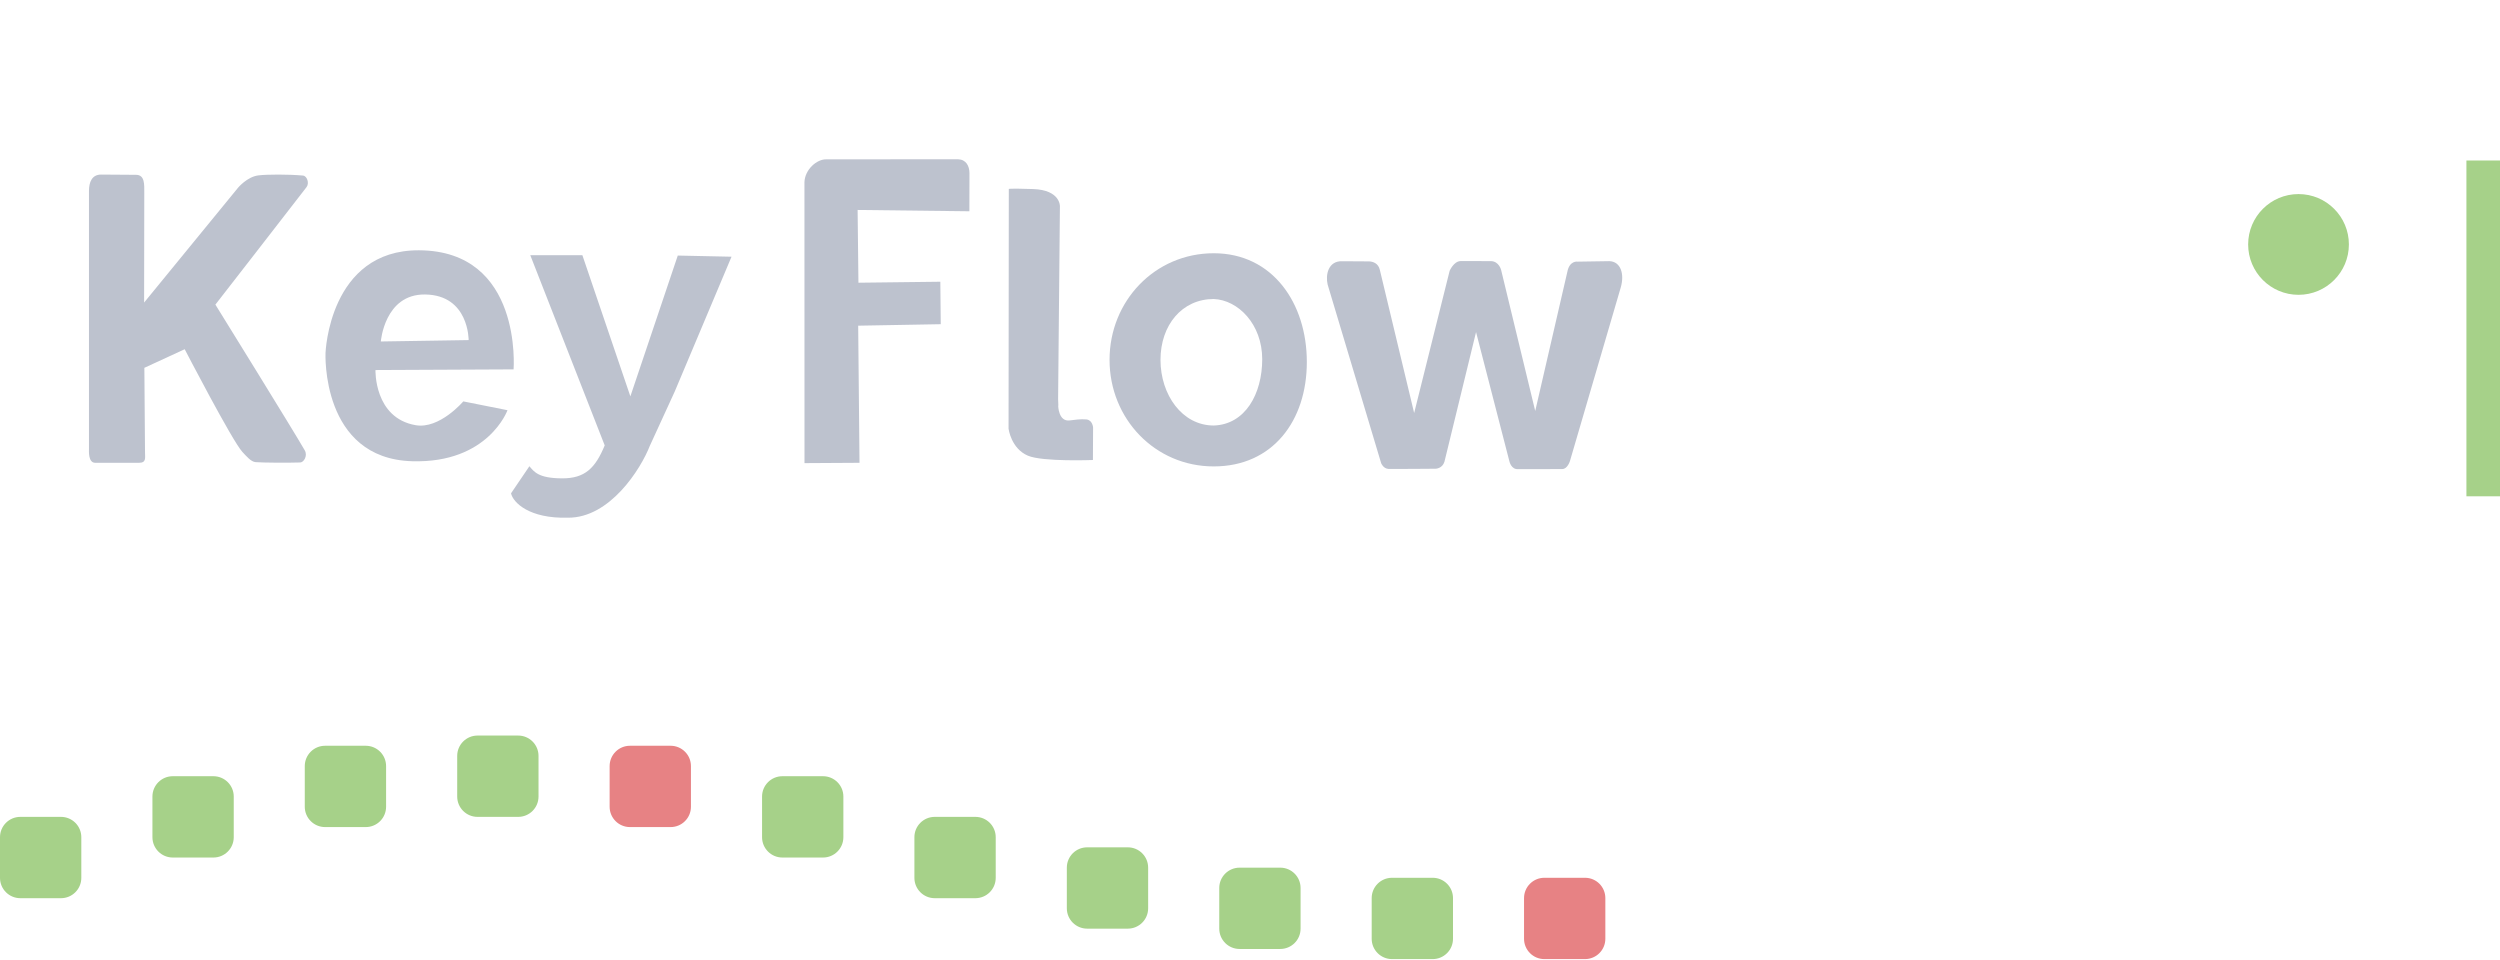
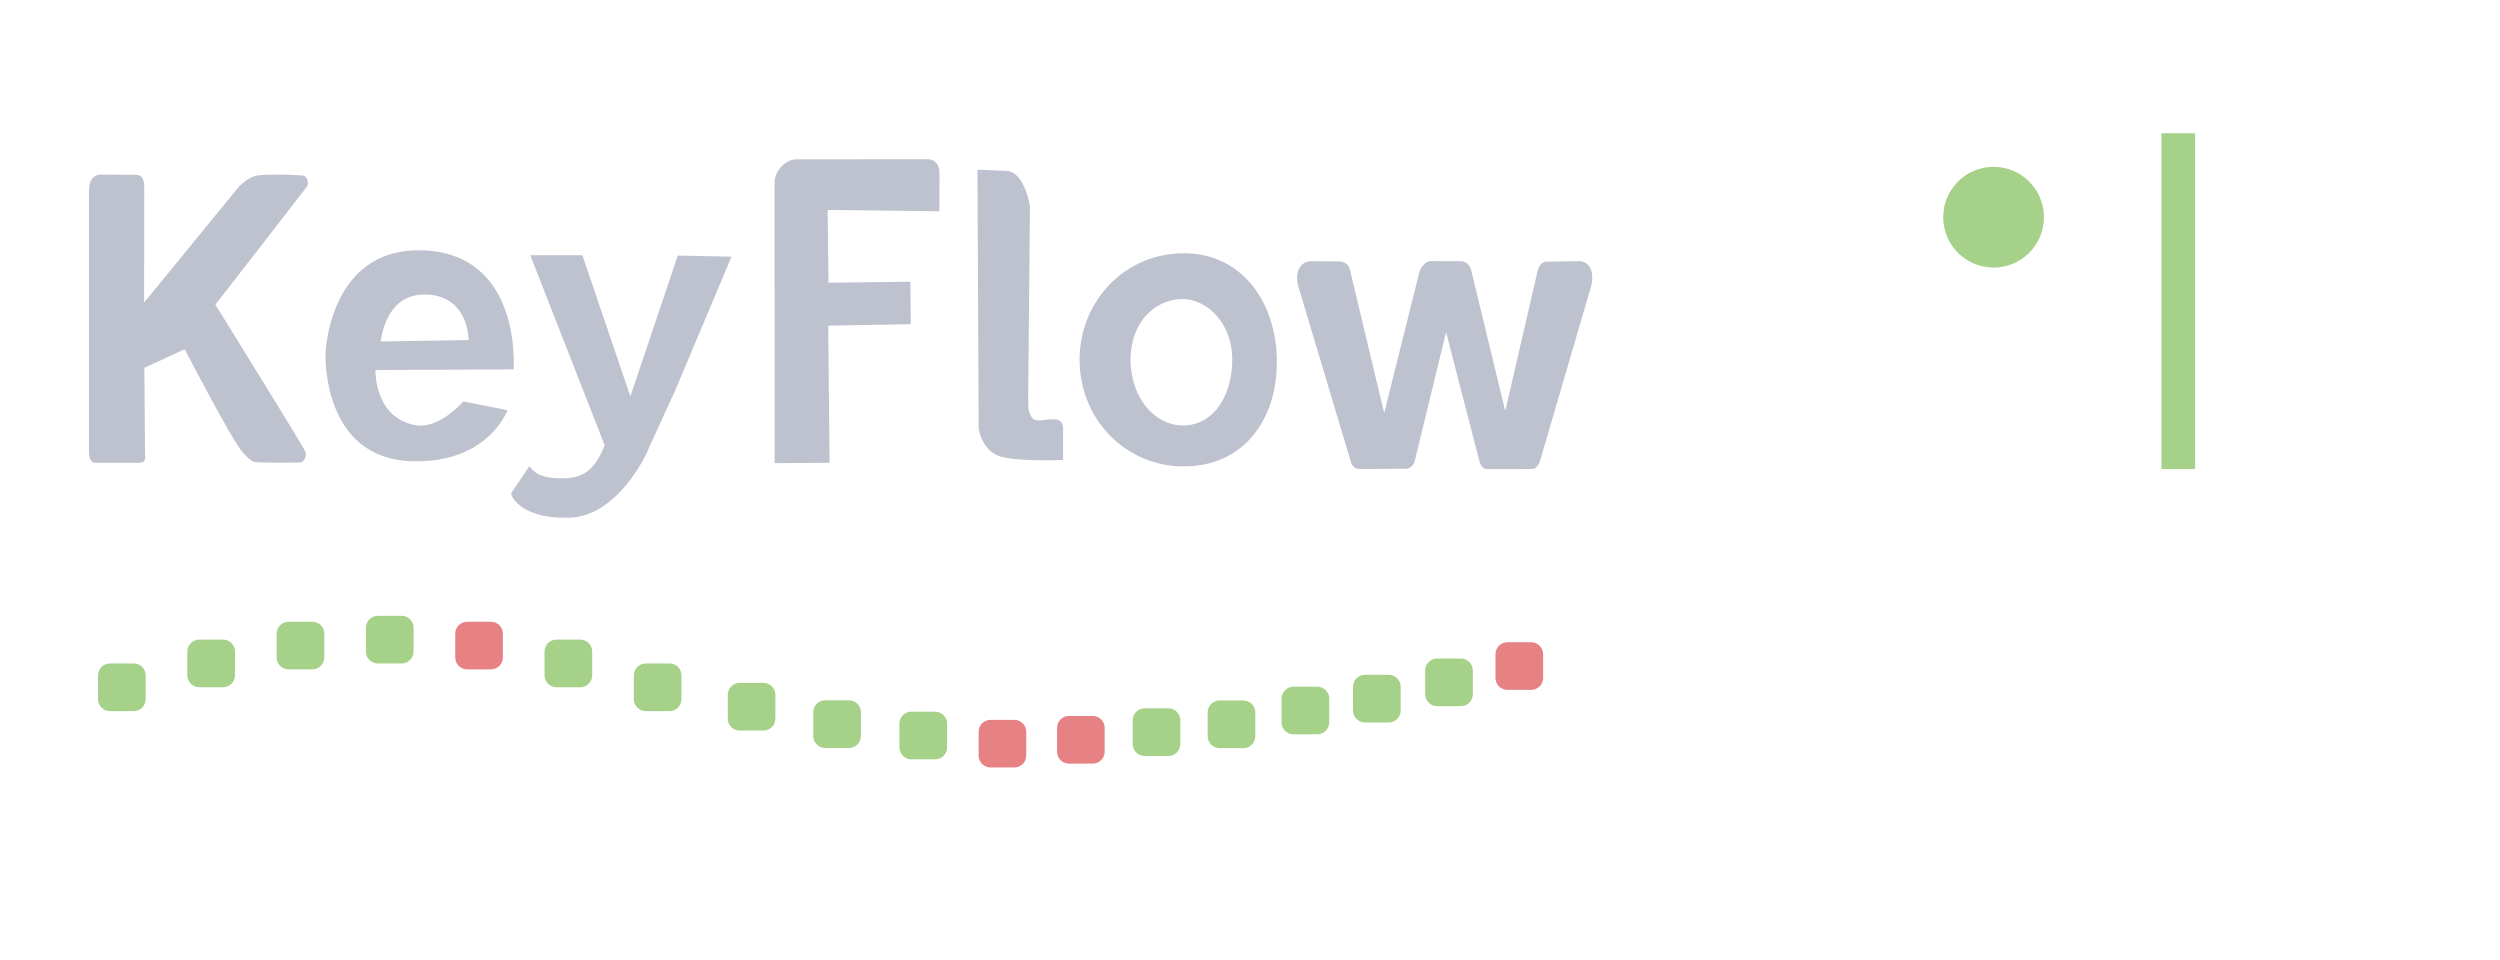
<svg xmlns="http://www.w3.org/2000/svg" width="30.375mm" height="11.653mm" viewBox="0 0 30.375 11.653" version="1.1" id="svg1" xml:space="preserve">
  <defs id="defs1">
    <rect x="-5.5" y="-10" width="128.25" height="34.25" id="rect2" />
  </defs>
  <path id="path3" style="fill:#bdc2ce;fill-opacity:1;stroke:none;stroke-width:0.265;stroke-linecap:round;stroke-linejoin:round" d="m 5.091,3.041 c -1.093,-0.005 -1.136,1.248 -1.136,1.248 0,0 -0.057,1.283 1.053,1.315 0.925,0.027 1.158,-0.62 1.158,-0.62 l -0.537,-0.107 c 0,0 -0.289,0.34 -0.579,0.289 -0.507,-0.088 -0.488,-0.67 -0.488,-0.67 l 1.678,-0.008 c 0,0 0.113,-1.441 -1.149,-1.447 z m 0.074,0.537 c 0.534,0.007 0.529,0.554 0.529,0.554 l -1.067,0.017 c 0,2e-7 0.045,-0.577 0.537,-0.571 z" />
-   <path style="fill:#bdc2ce;fill-opacity:1;stroke:none;stroke-width:0.261;stroke-linecap:round;stroke-linejoin:round" d="m 10.443,5.623 -0.016,-1.666 1.003,-0.018 -0.005,-0.516 -0.995,0.012 -0.01,-0.884 1.358,0.016 0.001,-0.465 C 11.778,2.015 11.737,1.938 11.64,1.935 L 10.041,1.936 C 9.924,1.932 9.778,2.061 9.774,2.215 l 6.165e-4,3.412" id="path5" />
-   <path style="fill:#bdc2ce;fill-opacity:1;stroke:none;stroke-width:0.265;stroke-linecap:round;stroke-linejoin:round" d="m 12.859,4.927 -0.003,-0.078 0.022,-2.343 c 0,0 0.007,-0.197 -0.324,-0.209 -0.311,-0.01 -0.297,-0.001 -0.297,-0.001 l -0.003,2.913 c 0,0 0.03,0.241 0.236,0.328 0.18,0.076 0.789,0.052 0.789,0.052 L 13.281,5.194 c 0,0 -0.006,-0.09 -0.081,-0.098 -0.067,-0.007 -0.155,0.006 -0.202,0.012 -0.138,0.019 -0.141,-0.178 -0.141,-0.178" id="path6" />
-   <path id="path7" style="fill:#bdc2ce;fill-opacity:1;stroke:none;stroke-width:0.265;stroke-linecap:round;stroke-linejoin:round" d="m 14.747,3.077 c -0.715,-3.6e-6 -1.266,0.58 -1.266,1.295 -4e-6,0.715 0.551,1.295 1.266,1.295 0.715,4.2e-6 1.131,-0.553 1.131,-1.269 4e-6,-0.715 -0.416,-1.321 -1.131,-1.321 z m 0,0.556 c 0.297,0.012 0.588,0.306 0.589,0.73 6.4e-5,0.425 -0.208,0.795 -0.589,0.807 -0.384,-1.608e-4 -0.647,-0.374 -0.647,-0.798 1.95e-4,-0.424 0.263,-0.739 0.647,-0.739 z" />
-   <path style="fill:#bdc2ce;fill-opacity:1;stroke:none;stroke-width:0.265;stroke-linecap:round;stroke-linejoin:round" d="m 16.131,3.458 c -0.028,-0.116 0.005,-0.292 0.181,-0.284 l 0.323,0.002 c 0.046,0.002 0.112,0.022 0.13,0.103 l 0.417,1.739 0.431,-1.727 c 0,0 0.049,-0.116 0.133,-0.119 l 0.367,5.187e-4 c 0.101,0.001 0.126,0.109 0.126,0.109 l 0.414,1.712 0.39,-1.69 C 19.07,3.162 19.168,3.179 19.168,3.179 l 0.386,-0.006 c 0.137,0.005 0.186,0.154 0.138,0.32 L 19.075,5.601 c 0,0 -0.029,0.098 -0.094,0.098 l -0.254,9.768e-4 -0.281,-1.49e-5 c -0.084,0.007 -0.106,-0.092 -0.106,-0.092 L 17.934,4.035 17.55,5.61 c -0.026,0.084 -0.107,0.085 -0.107,0.085 l -0.284,0.002 -0.288,6.568e-4 c -0.065,-0.004 -0.09,-0.07 -0.09,-0.07 z" id="path8" />
+   <path style="fill:#bdc2ce;fill-opacity:1;stroke:none;stroke-width:0.261;stroke-linecap:round;stroke-linejoin:round" d="m 10.079,5.623 -0.016,-1.666 1.003,-0.018 -0.005,-0.516 -0.995,0.012 -0.01,-0.884 1.358,0.016 0.001,-0.465 C 11.415,2.015 11.373,1.938 11.277,1.935 L 9.678,1.936 C 9.56,1.932 9.414,2.061 9.411,2.215 l 6.165e-4,3.412" id="path5" />
+   <path style="fill:#bdc2ce;fill-opacity:1;stroke:none;stroke-width:0.265;stroke-linecap:round;stroke-linejoin:round" d="m 12.495,4.927 -0.003,-0.078 0.022,-2.343 c 0,0 -0.063,-0.417 -0.282,-0.429 -0.31,-0.016 -0.356,-0.015 -0.356,-0.015 l 0.015,3.147 c 0,0 0.03,0.241 0.236,0.328 0.18,0.076 0.789,0.052 0.789,0.052 L 12.917,5.194 c 0,0 -0.006,-0.09 -0.081,-0.098 -0.067,-0.007 -0.155,0.006 -0.202,0.012 -0.138,0.019 -0.141,-0.178 -0.141,-0.178" id="path6" />
+   <path id="path7" style="fill:#bdc2ce;fill-opacity:1;stroke:none;stroke-width:0.265;stroke-linecap:round;stroke-linejoin:round" d="m 14.383,3.077 c -0.715,-3.6e-6 -1.266,0.58 -1.266,1.295 -4e-6,0.715 0.551,1.295 1.266,1.295 0.715,4.2e-6 1.131,-0.553 1.131,-1.269 4e-6,-0.715 -0.416,-1.321 -1.131,-1.321 z m 0,0.556 c 0.297,0.012 0.588,0.306 0.589,0.73 6.4e-5,0.425 -0.208,0.795 -0.589,0.807 -0.384,-1.608e-4 -0.647,-0.374 -0.647,-0.798 1.95e-4,-0.424 0.263,-0.739 0.647,-0.739 z" />
+   <path style="fill:#bdc2ce;fill-opacity:1;stroke:none;stroke-width:0.265;stroke-linecap:round;stroke-linejoin:round" d="m 15.768,3.458 c -0.028,-0.116 0.005,-0.292 0.181,-0.284 l 0.323,0.002 c 0.046,0.002 0.112,0.022 0.13,0.103 L 16.818,5.019 17.249,3.292 c 0,0 0.049,-0.116 0.133,-0.119 l 0.367,5.187e-4 c 0.101,0.001 0.126,0.109 0.126,0.109 l 0.414,1.712 0.39,-1.69 C 18.706,3.162 18.804,3.179 18.804,3.179 l 0.386,-0.006 c 0.137,0.005 0.186,0.154 0.138,0.32 L 18.711,5.601 c 0,0 -0.029,0.098 -0.094,0.098 l -0.254,9.768e-4 -0.281,-1.49e-5 c -0.084,0.007 -0.106,-0.092 -0.106,-0.092 L 17.57,4.035 17.187,5.61 c -0.026,0.084 -0.107,0.085 -0.107,0.085 l -0.284,0.002 -0.288,6.568e-4 c -0.065,-0.004 -0.09,-0.07 -0.09,-0.07 z" id="path8" />
  <path id="rect1" style="fill:#bdc2ce;fill-opacity:1;stroke-width:0.049;stroke-linecap:round;stroke-linejoin:round" d="M 2.893,2.28 1.751,3.676 1.753,2.346 C 1.753,2.242 1.761,2.124 1.652,2.124 l -0.422,-0.003 c -0.115,-7.947e-4 -0.149,0.095 -0.149,0.199 v 3.129 c 0,0.032 -0.011,0.174 0.076,0.174 h 0.532 c 0.091,0 0.073,-0.061 0.073,-0.127 l -0.008,-1.027 0.49,-0.226 c 0,0 0.579,1.117 0.701,1.248 0.045,0.048 0.103,0.119 0.16,0.124 0.09,0.007 0.391,0.009 0.543,0.004 0.042,-0.001 0.093,-0.08 0.055,-0.147 -0.133,-0.233 -1.086,-1.771 -1.086,-1.771 0,0 0.949,-1.221 1.107,-1.427 0.038,-0.049 0.006,-0.137 -0.043,-0.141 C 3.502,2.117 3.242,2.118 3.139,2.131 3.003,2.148 2.893,2.28 2.893,2.28 Z" />
  <path id="path18" style="fill:#bdc2ce;fill-opacity:1;stroke-width:0.138" d="m 6.443,3.101 0.904,2.31 2.751e-4,5.135e-4 C 7.234,5.685 7.109,5.815 6.825,5.812 6.539,5.81 6.49,5.731 6.432,5.665 L 6.209,5.994 c 0.025,0.111 0.219,0.309 0.692,0.296 0.508,0.004 0.885,-0.59 0.996,-0.877 l 0.002,-0.004 L 8.198,4.757 8.888,3.119 8.235,3.105 7.659,4.816 7.076,3.101 Z" />
  <g id="layer6" transform="translate(136.298,-230.734)">
-     <circle cx="-108.371" cy="233.704" r="0.612" fill="#40a02b" id="circle15-6-9-0-4" style="fill:#a6d189;fill-opacity:1;stroke-width:0.204" />
-     <rect x="-106.331" y="232.684" width="0.408" height="4.08" fill="#40a02b" id="rect15-1-9-0-0" style="fill:#a6d189;fill-opacity:1;stroke-width:0.204">
+     <circle cx="-112.076" cy="233.373" r="0.612" fill="#40a02b" id="circle15-6-9-0-4" style="fill:#a6d189;fill-opacity:1;stroke-width:0.204" />
+     <rect x="-110.036" y="232.353" width="0.408" height="4.08" fill="#40a02b" id="rect15-1-9-0-0" style="fill:#a6d189;fill-opacity:1;stroke-width:0.204">
      <animate attributeName="opacity" values="1;0;1" dur="1.2s" repeatCount="indefinite" />
    </rect>
-     <rect x="-136.298" y="240.659" width="0.988" height="0.988" rx="0.247" fill="#6c6f85" opacity="0.4" id="rect4-29-4-47-7-2" style="opacity:1;fill:#a6d189;fill-opacity:1;stroke-width:0.123" />
-     <rect x="-134.446" y="240.165" width="0.988" height="0.988" rx="0.247" fill="#6c6f85" opacity="0.3" id="rect5-96-0-9-8-6" style="opacity:1;fill:#a6d189;fill-opacity:1;stroke-width:0.123" />
-     <rect x="-132.595" y="239.795" width="0.988" height="0.988" rx="0.247" fill="#6c6f85" opacity="0.4" id="rect6-0-9-3-2-0" style="opacity:1;fill:#a6d189;fill-opacity:1;stroke-width:0.123" />
-     <rect x="-130.743" y="239.671" width="0.988" height="0.988" rx="0.247" fill="#6c6f85" opacity="0.3" id="rect7-27-1-9-5-6" style="opacity:1;fill:#a6d189;fill-opacity:1;stroke-width:0.123" />
-     <rect x="-128.891" y="239.795" width="0.988" height="0.988" rx="0.247" fill="#6c6f85" opacity="0.4" id="rect8-6-9-2-3-6" style="opacity:1;fill:#e78284;fill-opacity:1;stroke-width:0.123" />
-     <rect x="-127.039" y="240.165" width="0.988" height="0.988" rx="0.247" fill="#6c6f85" opacity="0.3" id="rect9-1-6-8-4-4" style="opacity:1;fill:#a6d189;fill-opacity:1;stroke-width:0.123" />
-     <rect x="-125.188" y="240.659" width="0.988" height="0.988" rx="0.247" fill="#6c6f85" opacity="0.4" id="rect10-3-2-3-9-6" style="opacity:1;fill:#a6d189;fill-opacity:1;stroke-width:0.123" />
-     <rect x="-123.336" y="241.029" width="0.988" height="0.988" rx="0.247" fill="#6c6f85" opacity="0.3" id="rect11-2-5-01-0-2" style="opacity:1;fill:#a6d189;fill-opacity:1;stroke-width:0.123" />
-     <rect x="-121.484" y="241.276" width="0.988" height="0.988" rx="0.247" fill="#6c6f85" opacity="0.4" id="rect12-1-4-78-2-8" style="opacity:1;fill:#a6d189;fill-opacity:1;stroke-width:0.123" />
-     <rect x="-119.632" y="241.399" width="0.988" height="0.988" rx="0.247" fill="#6c6f85" opacity="0.3" id="rect13-5-4-91-0-9" style="opacity:1;fill:#a6d189;fill-opacity:1;stroke-width:0.123" />
-     <rect x="-117.781" y="241.399" width="0.988" height="0.988" rx="0.247" fill="#6c6f85" opacity="0.4" id="rect14-9-9-5-1-6" style="opacity:1;fill:#e78284;fill-opacity:1;stroke-width:0.123" />
+     <rect x="-135.107" y="238.795" width="0.579" height="0.579" rx="0.145" fill="#6c6f85" opacity="0.4" id="rect4-29-4-47-7-2" style="opacity:1;fill:#a6d189;fill-opacity:1;stroke-width:0.072" />
+     <rect x="-134.022" y="238.505" width="0.579" height="0.579" rx="0.145" fill="#6c6f85" opacity="0.3" id="rect5-96-0-9-8-6" style="opacity:1;fill:#a6d189;fill-opacity:1;stroke-width:0.072" />
+     <rect x="-132.937" y="238.288" width="0.579" height="0.579" rx="0.145" fill="#6c6f85" opacity="0.4" id="rect6-0-9-3-2-0" style="opacity:1;fill:#a6d189;fill-opacity:1;stroke-width:0.072" />
+     <rect x="-131.852" y="238.216" width="0.579" height="0.579" rx="0.145" fill="#6c6f85" opacity="0.3" id="rect7-27-1-9-5-6" style="opacity:1;fill:#a6d189;fill-opacity:1;stroke-width:0.072" />
+     <rect x="-130.767" y="238.288" width="0.579" height="0.579" rx="0.145" fill="#6c6f85" opacity="0.4" id="rect8-6-9-2-3-6" style="opacity:1;fill:#e78284;fill-opacity:1;stroke-width:0.072" />
+     <rect x="-129.682" y="238.505" width="0.579" height="0.579" rx="0.145" fill="#6c6f85" opacity="0.3" id="rect9-1-6-8-4-4" style="opacity:1;fill:#a6d189;fill-opacity:1;stroke-width:0.072" />
+     <rect x="-128.597" y="238.795" width="0.579" height="0.579" rx="0.145" fill="#6c6f85" opacity="0.4" id="rect10-3-2-3-9-6" style="opacity:1;fill:#a6d189;fill-opacity:1;stroke-width:0.072" />
+     <rect x="-127.456" y="239.031" width="0.579" height="0.579" rx="0.145" fill="#6c6f85" opacity="0.3" id="rect11-2-5-01-0-2" style="opacity:1;fill:#a6d189;fill-opacity:1;stroke-width:0.072" />
+     <rect x="-126.417" y="239.243" width="0.579" height="0.579" rx="0.145" fill="#6c6f85" opacity="0.4" id="rect12-1-4-78-2-8" style="opacity:1;fill:#a6d189;fill-opacity:1;stroke-width:0.072" />
+     <rect x="-125.37" y="239.381" width="0.579" height="0.579" rx="0.145" fill="#6c6f85" opacity="0.3" id="rect13-5-4-91-0-9" style="opacity:1;fill:#a6d189;fill-opacity:1;stroke-width:0.072" />
+     <rect x="-124.408" y="239.48" width="0.579" height="0.579" rx="0.145" fill="#6c6f85" opacity="0.4" id="rect14-9-9-5-1-6" style="opacity:1;fill:#e78284;fill-opacity:1;stroke-width:0.072" />
+     <rect x="-123.455" y="239.433" width="0.579" height="0.579" rx="0.145" fill="#6c6f85" opacity="0.4" id="rect8-6-9-2-3-6-3" style="opacity:1;fill:#e78284;fill-opacity:1;stroke-width:0.072" />
+     <rect x="-122.536" y="239.34" width="0.579" height="0.579" rx="0.145" fill="#6c6f85" opacity="0.3" id="rect9-1-6-8-4-4-5" style="opacity:1;fill:#a6d189;fill-opacity:1;stroke-width:0.072" />
+     <rect x="-121.625" y="239.245" width="0.579" height="0.579" rx="0.145" fill="#6c6f85" opacity="0.4" id="rect10-3-2-3-9-6-6" style="opacity:1;fill:#a6d189;fill-opacity:1;stroke-width:0.072" />
+     <rect x="-120.727" y="239.077" width="0.579" height="0.579" rx="0.145" fill="#6c6f85" opacity="0.3" id="rect11-2-5-01-0-2-2" style="opacity:1;fill:#a6d189;fill-opacity:1;stroke-width:0.072" />
+     <rect x="-119.859" y="238.933" width="0.579" height="0.579" rx="0.145" fill="#6c6f85" opacity="0.4" id="rect12-1-4-78-2-8-9" style="opacity:1;fill:#a6d189;fill-opacity:1;stroke-width:0.072" />
+     <rect x="-118.982" y="238.735" width="0.579" height="0.579" rx="0.145" fill="#6c6f85" opacity="0.3" id="rect13-5-4-91-0-9-1" style="opacity:1;fill:#a6d189;fill-opacity:1;stroke-width:0.072" />
+     <rect x="-118.128" y="238.537" width="0.579" height="0.579" rx="0.145" fill="#6c6f85" opacity="0.4" id="rect14-9-9-5-1-6-2" style="opacity:1;fill:#e78284;fill-opacity:1;stroke-width:0.072" />
  </g>
</svg>
